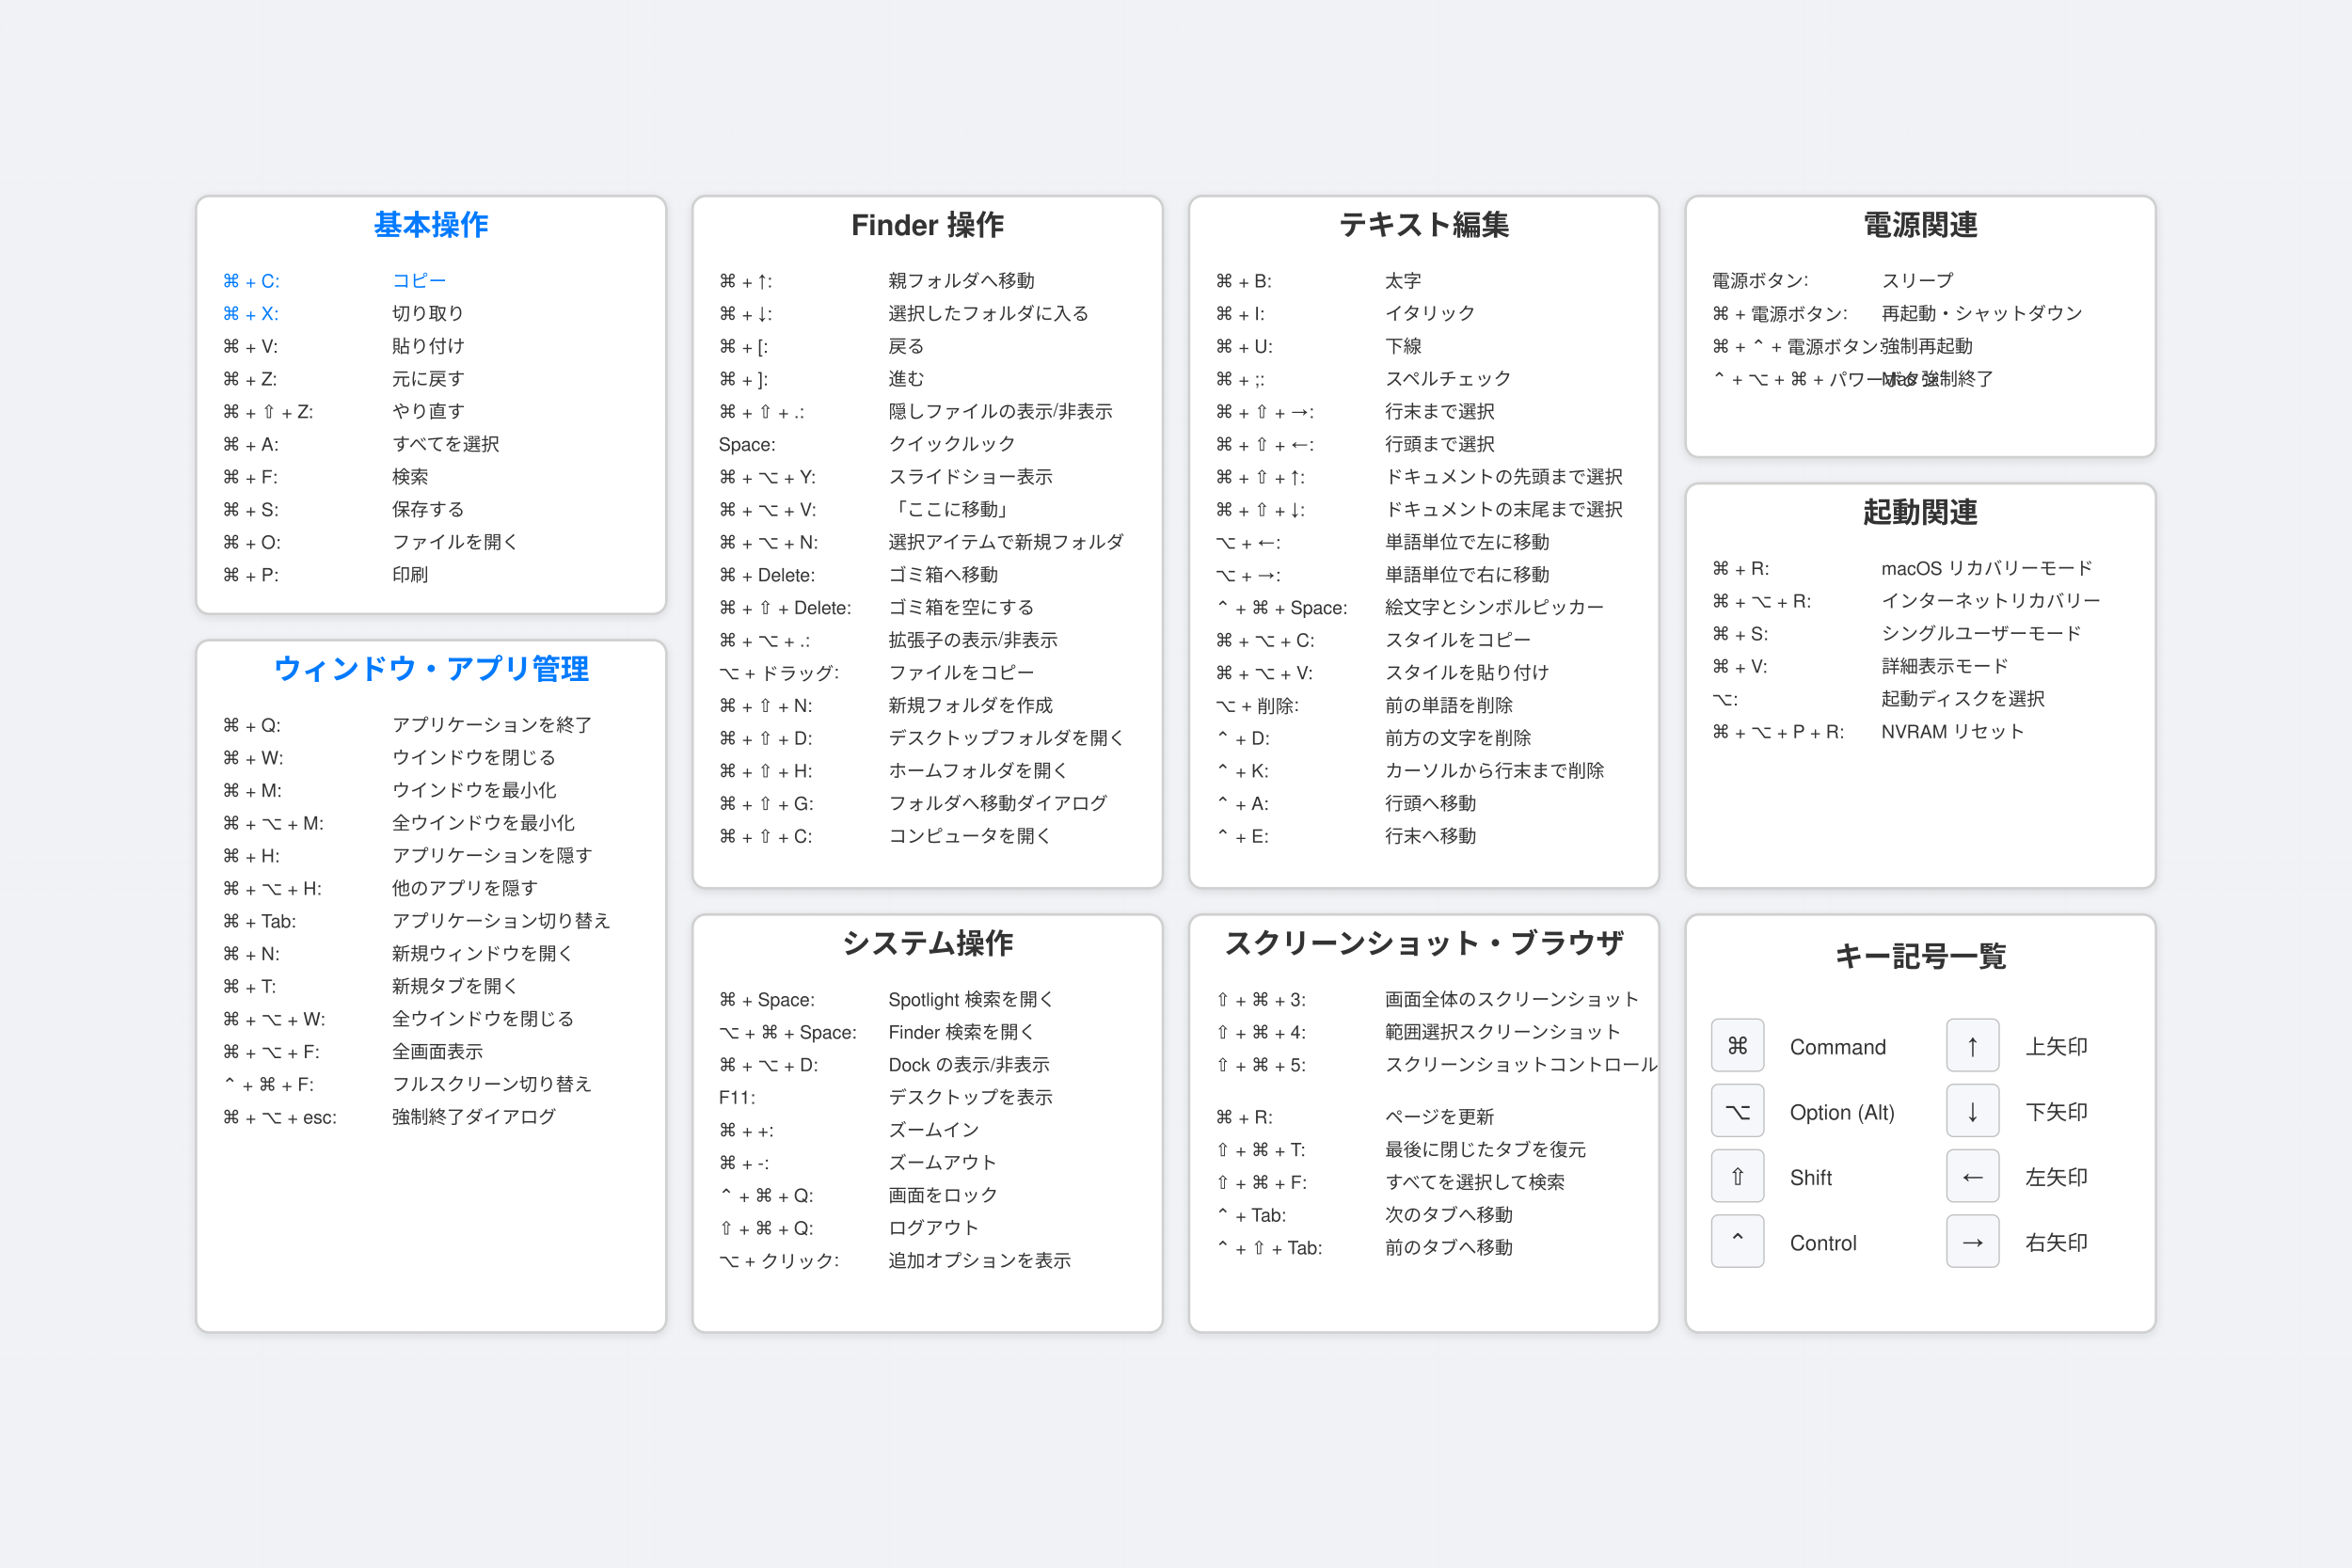
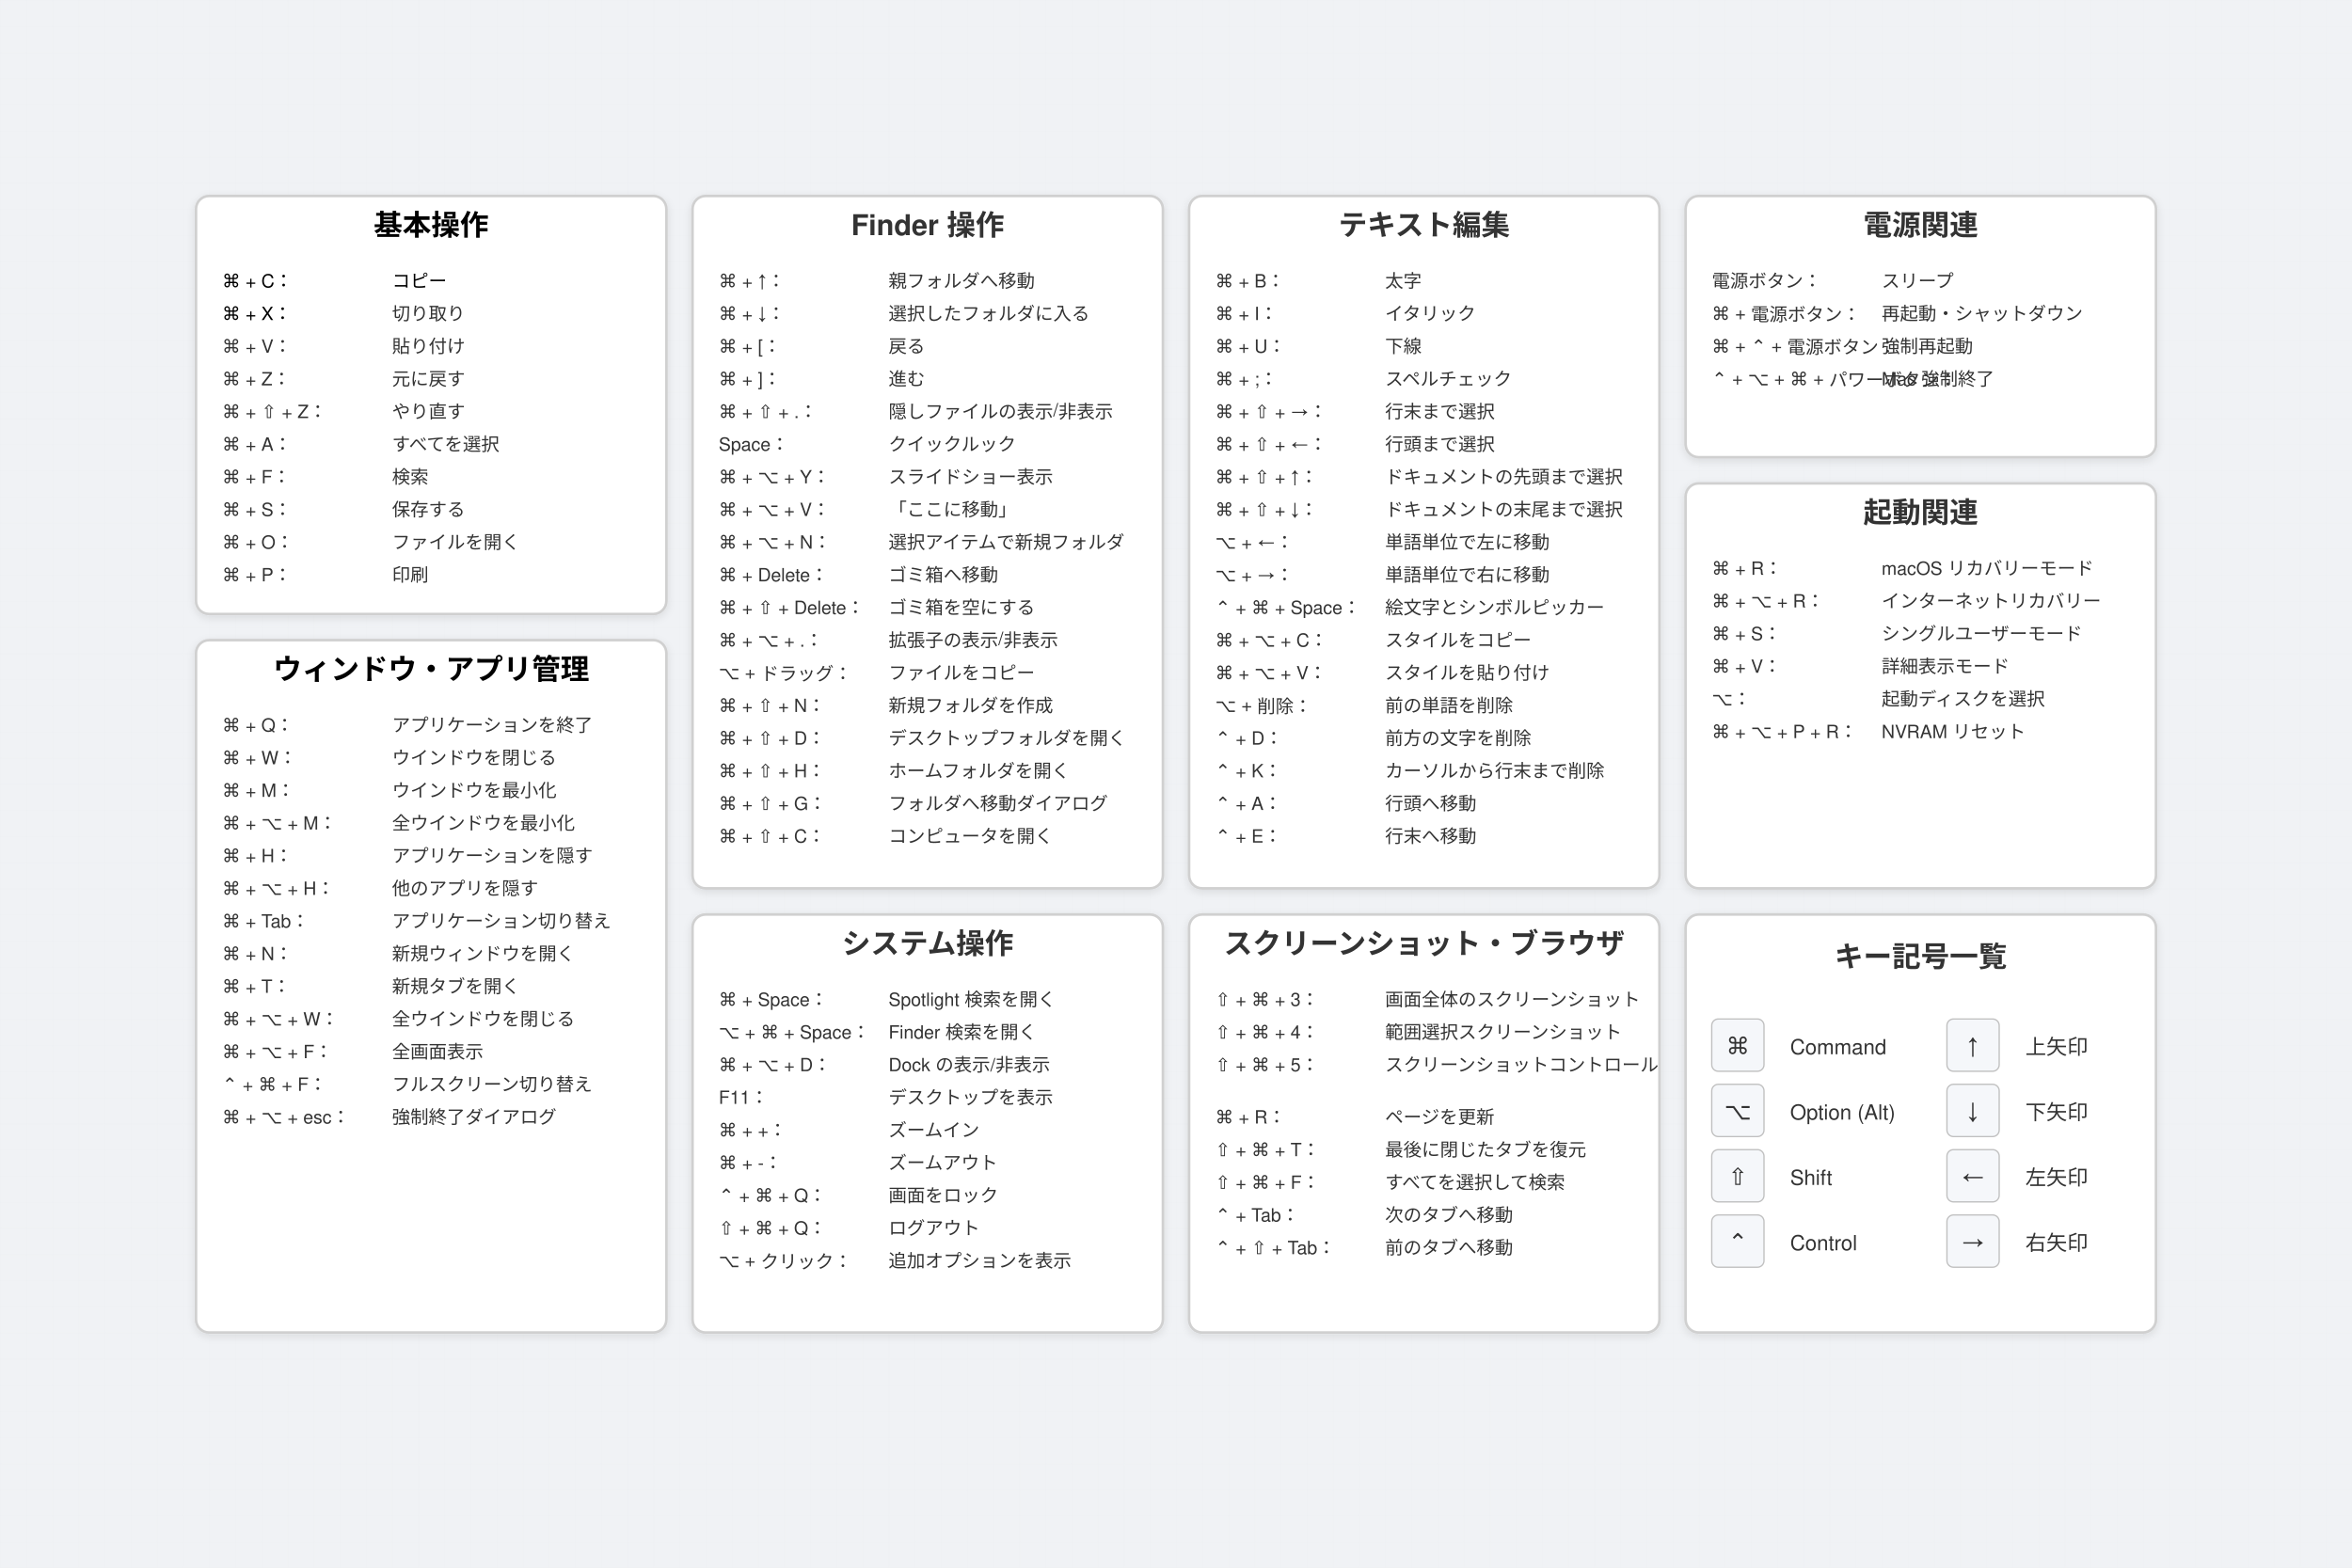
<svg xmlns="http://www.w3.org/2000/svg" viewBox="0 0 1800 1200">
  <rect width="1800" height="1200" fill="#f0f2f5" />
  <pattern id="grid" width="20" height="20" patternUnits="userSpaceOnUse">
    <rect width="20" height="20" fill="#f0f2f5" />
    <path d="M 20 0 L 0 0 0 20" fill="none" stroke="#e6e9ef" stroke-width="0.5" />
  </pattern>
  <rect width="1800" height="1200" fill="url(#grid)" opacity="0.5" />
  <g transform="translate(150, 150)">
    <rect x="0" y="0" width="360" height="320" rx="10" ry="10" fill="#ffffff" stroke="#d0d0d0" stroke-width="2" filter="drop-shadow(0px 2px 3px rgba(0, 0, 0, 0.1))" />
-     <text x="180" y="30" font-family="Helvetica, Arial, sans-serif" font-size="22" font-weight="bold" text-anchor="middle" fill="#007aff">
+     <text x="180" y="30" font-family="Helvetica, Arial, sans-serif" font-size="22" font-weight="bold" text-anchor="middle">
      基本操作
    </text>
-     <text x="20" y="70" font-family="Helvetica, Arial, sans-serif" font-size="14" fill="#007aff">
-       ⌘ + C:
-     </text>
-     <text x="150" y="70" font-family="Helvetica, Arial, sans-serif" font-size="14" fill="#007aff">
+     <text x="20" y="70" font-family="Helvetica, Arial, sans-serif" font-size="14">
+       ⌘ + C：
+     </text>
+     <text x="150" y="70" font-family="Helvetica, Arial, sans-serif" font-size="14">
      コピー
    </text>
-     <text x="20" y="95" font-family="Helvetica, Arial, sans-serif" font-size="14" fill="#007aff">
-       ⌘ + X:
+     <text x="20" y="95" font-family="Helvetica, Arial, sans-serif" font-size="14">
+       ⌘ + X：
    </text>
    <text x="150" y="95" font-family="Helvetica, Arial, sans-serif" font-size="14" fill="#333333">
      切り取り
    </text>
    <text x="20" y="120" font-family="Helvetica, Arial, sans-serif" font-size="14" fill="#333333">
-       ⌘ + V:
+       ⌘ + V：
    </text>
    <text x="150" y="120" font-family="Helvetica, Arial, sans-serif" font-size="14" fill="#333333">
      貼り付け
    </text>
    <text x="20" y="145" font-family="Helvetica, Arial, sans-serif" font-size="14" fill="#333333">
-       ⌘ + Z:
+       ⌘ + Z：
    </text>
    <text x="150" y="145" font-family="Helvetica, Arial, sans-serif" font-size="14" fill="#333333">
      元に戻す
    </text>
    <text x="20" y="170" font-family="Helvetica, Arial, sans-serif" font-size="14" fill="#333333">
-       ⌘ + ⇧ + Z:
+       ⌘ + ⇧ + Z：
    </text>
    <text x="150" y="170" font-family="Helvetica, Arial, sans-serif" font-size="14" fill="#333333">
      やり直す
    </text>
    <text x="20" y="195" font-family="Helvetica, Arial, sans-serif" font-size="14" fill="#333333">
-       ⌘ + A:
+       ⌘ + A：
    </text>
    <text x="150" y="195" font-family="Helvetica, Arial, sans-serif" font-size="14" fill="#333333">
      すべてを選択
    </text>
    <text x="20" y="220" font-family="Helvetica, Arial, sans-serif" font-size="14" fill="#333333">
-       ⌘ + F:
+       ⌘ + F：
    </text>
    <text x="150" y="220" font-family="Helvetica, Arial, sans-serif" font-size="14" fill="#333333">
      検索
    </text>
    <text x="20" y="245" font-family="Helvetica, Arial, sans-serif" font-size="14" fill="#333333">
-       ⌘ + S:
+       ⌘ + S：
    </text>
    <text x="150" y="245" font-family="Helvetica, Arial, sans-serif" font-size="14" fill="#333333">
      保存する
    </text>
    <text x="20" y="270" font-family="Helvetica, Arial, sans-serif" font-size="14" fill="#333333">
-       ⌘ + O:
+       ⌘ + O：
    </text>
    <text x="150" y="270" font-family="Helvetica, Arial, sans-serif" font-size="14" fill="#333333">
      ファイルを開く
    </text>
    <text x="20" y="295" font-family="Helvetica, Arial, sans-serif" font-size="14" fill="#333333">
-       ⌘ + P:
+       ⌘ + P：
    </text>
    <text x="150" y="295" font-family="Helvetica, Arial, sans-serif" font-size="14" fill="#333333">
      印刷
    </text>
    <rect x="0" y="340" width="360" height="530" rx="10" ry="10" fill="#ffffff" stroke="#d0d0d0" stroke-width="2" filter="drop-shadow(0px 2px 3px rgba(0, 0, 0, 0.1))" />
-     <text x="180" y="370" font-family="Helvetica, Arial, sans-serif" font-size="22" font-weight="bold" text-anchor="middle" fill="#007aff">
+     <text x="180" y="370" font-family="Helvetica, Arial, sans-serif" font-size="22" font-weight="bold" text-anchor="middle">
      ウィンドウ・アプリ管理
    </text>
    <text x="20" y="410" font-family="Helvetica, Arial, sans-serif" font-size="14" fill="#333333">
-       ⌘ + Q:
+       ⌘ + Q：
    </text>
    <text x="150" y="410" font-family="Helvetica, Arial, sans-serif" font-size="14" fill="#333333">
      アプリケーションを終了
    </text>
    <text x="20" y="435" font-family="Helvetica, Arial, sans-serif" font-size="14" fill="#333333">
-       ⌘ + W:
+       ⌘ + W：
    </text>
    <text x="150" y="435" font-family="Helvetica, Arial, sans-serif" font-size="14" fill="#333333">
      ウインドウを閉じる
    </text>
    <text x="20" y="460" font-family="Helvetica, Arial, sans-serif" font-size="14" fill="#333333">
-       ⌘ + M:
+       ⌘ + M：
    </text>
    <text x="150" y="460" font-family="Helvetica, Arial, sans-serif" font-size="14" fill="#333333">
      ウインドウを最小化
    </text>
    <text x="20" y="485" font-family="Helvetica, Arial, sans-serif" font-size="14" fill="#333333">
-       ⌘ + ⌥ + M:
+       ⌘ + ⌥ + M：
    </text>
    <text x="150" y="485" font-family="Helvetica, Arial, sans-serif" font-size="14" fill="#333333">
      全ウインドウを最小化
    </text>
    <text x="20" y="510" font-family="Helvetica, Arial, sans-serif" font-size="14" fill="#333333">
-       ⌘ + H:
+       ⌘ + H：
    </text>
    <text x="150" y="510" font-family="Helvetica, Arial, sans-serif" font-size="14" fill="#333333">
      アプリケーションを隠す
    </text>
    <text x="20" y="535" font-family="Helvetica, Arial, sans-serif" font-size="14" fill="#333333">
-       ⌘ + ⌥ + H:
+       ⌘ + ⌥ + H：
    </text>
    <text x="150" y="535" font-family="Helvetica, Arial, sans-serif" font-size="14" fill="#333333">
      他のアプリを隠す
    </text>
    <text x="20" y="560" font-family="Helvetica, Arial, sans-serif" font-size="14" fill="#333333">
-       ⌘ + Tab:
+       ⌘ + Tab：
    </text>
    <text x="150" y="560" font-family="Helvetica, Arial, sans-serif" font-size="14" fill="#333333">
      アプリケーション切り替え
    </text>
    <text x="20" y="585" font-family="Helvetica, Arial, sans-serif" font-size="14" fill="#333333">
-       ⌘ + N:
+       ⌘ + N：
    </text>
    <text x="150" y="585" font-family="Helvetica, Arial, sans-serif" font-size="14" fill="#333333">
      新規ウィンドウを開く
    </text>
    <text x="20" y="610" font-family="Helvetica, Arial, sans-serif" font-size="14" fill="#333333">
-       ⌘ + T:
+       ⌘ + T：
    </text>
    <text x="150" y="610" font-family="Helvetica, Arial, sans-serif" font-size="14" fill="#333333">
      新規タブを開く
    </text>
    <text x="20" y="635" font-family="Helvetica, Arial, sans-serif" font-size="14" fill="#333333">
-       ⌘ + ⌥ + W:
+       ⌘ + ⌥ + W：
    </text>
    <text x="150" y="635" font-family="Helvetica, Arial, sans-serif" font-size="14" fill="#333333">
      全ウインドウを閉じる
    </text>
    <text x="20" y="660" font-family="Helvetica, Arial, sans-serif" font-size="14" fill="#333333">
-       ⌘ + ⌥ + F:
+       ⌘ + ⌥ + F：
    </text>
    <text x="150" y="660" font-family="Helvetica, Arial, sans-serif" font-size="14" fill="#333333">
      全画面表示
    </text>
    <text x="20" y="685" font-family="Helvetica, Arial, sans-serif" font-size="14" fill="#333333">
-       ⌃ + ⌘ + F:
+       ⌃ + ⌘ + F：
    </text>
    <text x="150" y="685" font-family="Helvetica, Arial, sans-serif" font-size="14" fill="#333333">
      フルスクリーン切り替え
    </text>
    <text x="20" y="710" font-family="Helvetica, Arial, sans-serif" font-size="14" fill="#333333">
-       ⌘ + ⌥ + esc:
+       ⌘ + ⌥ + esc：
    </text>
    <text x="150" y="710" font-family="Helvetica, Arial, sans-serif" font-size="14" fill="#333333">
      強制終了ダイアログ
    </text>
  </g>
  <g transform="translate(530, 150)">
    <rect x="0" y="0" width="360" height="530" rx="10" ry="10" fill="#ffffff" stroke="#d0d0d0" stroke-width="2" filter="drop-shadow(0px 2px 3px rgba(0, 0, 0, 0.1))" />
    <text x="180" y="30" font-family="Helvetica, Arial, sans-serif" font-size="22" font-weight="bold" text-anchor="middle" fill="#333333">
      Finder 操作
    </text>
    <text x="20" y="70" font-family="Helvetica, Arial, sans-serif" font-size="14" fill="#333333">
-       ⌘ + ↑:
+       ⌘ + ↑：
    </text>
    <text x="150" y="70" font-family="Helvetica, Arial, sans-serif" font-size="14" fill="#333333">
      親フォルダへ移動
    </text>
    <text x="20" y="95" font-family="Helvetica, Arial, sans-serif" font-size="14" fill="#333333">
-       ⌘ + ↓:
+       ⌘ + ↓：
    </text>
    <text x="150" y="95" font-family="Helvetica, Arial, sans-serif" font-size="14" fill="#333333">
      選択したフォルダに入る
    </text>
    <text x="20" y="120" font-family="Helvetica, Arial, sans-serif" font-size="14" fill="#333333">
-       ⌘ + [:
+       ⌘ + [：
    </text>
    <text x="150" y="120" font-family="Helvetica, Arial, sans-serif" font-size="14" fill="#333333">
      戻る
    </text>
    <text x="20" y="145" font-family="Helvetica, Arial, sans-serif" font-size="14" fill="#333333">
-       ⌘ + ]:
+       ⌘ + ]：
    </text>
    <text x="150" y="145" font-family="Helvetica, Arial, sans-serif" font-size="14" fill="#333333">
      進む
    </text>
    <text x="20" y="170" font-family="Helvetica, Arial, sans-serif" font-size="14" fill="#333333">
-       ⌘ + ⇧ + .:
+       ⌘ + ⇧ + .：
    </text>
    <text x="150" y="170" font-family="Helvetica, Arial, sans-serif" font-size="14" fill="#333333">
      隠しファイルの表示/非表示
    </text>
    <text x="20" y="195" font-family="Helvetica, Arial, sans-serif" font-size="14" fill="#333333">
-       Space:
+       Space：
    </text>
    <text x="150" y="195" font-family="Helvetica, Arial, sans-serif" font-size="14" fill="#333333">
      クイックルック
    </text>
    <text x="20" y="220" font-family="Helvetica, Arial, sans-serif" font-size="14" fill="#333333">
-       ⌘ + ⌥ + Y:
+       ⌘ + ⌥ + Y：
    </text>
    <text x="150" y="220" font-family="Helvetica, Arial, sans-serif" font-size="14" fill="#333333">
      スライドショー表示
    </text>
    <text x="20" y="245" font-family="Helvetica, Arial, sans-serif" font-size="14" fill="#333333">
-       ⌘ + ⌥ + V:
+       ⌘ + ⌥ + V：
    </text>
    <text x="150" y="245" font-family="Helvetica, Arial, sans-serif" font-size="14" fill="#333333">
      「ここに移動」
    </text>
    <text x="20" y="270" font-family="Helvetica, Arial, sans-serif" font-size="14" fill="#333333">
-       ⌘ + ⌥ + N:
+       ⌘ + ⌥ + N：
    </text>
    <text x="150" y="270" font-family="Helvetica, Arial, sans-serif" font-size="14" fill="#333333">
      選択アイテムで新規フォルダ
    </text>
    <text x="20" y="295" font-family="Helvetica, Arial, sans-serif" font-size="14" fill="#333333">
-       ⌘ + Delete:
+       ⌘ + Delete：
    </text>
    <text x="150" y="295" font-family="Helvetica, Arial, sans-serif" font-size="14" fill="#333333">
      ゴミ箱へ移動
    </text>
    <text x="20" y="320" font-family="Helvetica, Arial, sans-serif" font-size="14" fill="#333333">
-       ⌘ + ⇧ + Delete:
+       ⌘ + ⇧ + Delete：
    </text>
    <text x="150" y="320" font-family="Helvetica, Arial, sans-serif" font-size="14" fill="#333333">
      ゴミ箱を空にする
    </text>
    <text x="20" y="345" font-family="Helvetica, Arial, sans-serif" font-size="14" fill="#333333">
-       ⌘ + ⌥ + .:
+       ⌘ + ⌥ + .：
    </text>
    <text x="150" y="345" font-family="Helvetica, Arial, sans-serif" font-size="14" fill="#333333">
      拡張子の表示/非表示
    </text>
    <text x="20" y="370" font-family="Helvetica, Arial, sans-serif" font-size="14" fill="#333333">
-       ⌥ + ドラッグ:
+       ⌥ + ドラッグ：
    </text>
    <text x="150" y="370" font-family="Helvetica, Arial, sans-serif" font-size="14" fill="#333333">
      ファイルをコピー
    </text>
    <text x="20" y="395" font-family="Helvetica, Arial, sans-serif" font-size="14" fill="#333333">
-       ⌘ + ⇧ + N:
+       ⌘ + ⇧ + N：
    </text>
    <text x="150" y="395" font-family="Helvetica, Arial, sans-serif" font-size="14" fill="#333333">
      新規フォルダを作成
    </text>
    <text x="20" y="420" font-family="Helvetica, Arial, sans-serif" font-size="14" fill="#333333">
-       ⌘ + ⇧ + D:
+       ⌘ + ⇧ + D：
    </text>
    <text x="150" y="420" font-family="Helvetica, Arial, sans-serif" font-size="14" fill="#333333">
      デスクトップフォルダを開く
    </text>
    <text x="20" y="445" font-family="Helvetica, Arial, sans-serif" font-size="14" fill="#333333">
-       ⌘ + ⇧ + H:
+       ⌘ + ⇧ + H：
    </text>
    <text x="150" y="445" font-family="Helvetica, Arial, sans-serif" font-size="14" fill="#333333">
      ホームフォルダを開く
    </text>
    <text x="20" y="470" font-family="Helvetica, Arial, sans-serif" font-size="14" fill="#333333">
-       ⌘ + ⇧ + G:
+       ⌘ + ⇧ + G：
    </text>
    <text x="150" y="470" font-family="Helvetica, Arial, sans-serif" font-size="14" fill="#333333">
      フォルダへ移動ダイアログ
    </text>
    <text x="20" y="495" font-family="Helvetica, Arial, sans-serif" font-size="14" fill="#333333">
-       ⌘ + ⇧ + C:
+       ⌘ + ⇧ + C：
    </text>
    <text x="150" y="495" font-family="Helvetica, Arial, sans-serif" font-size="14" fill="#333333">
      コンピュータを開く
    </text>
    <rect x="0" y="550" width="360" height="320" rx="10" ry="10" fill="#ffffff" stroke="#d0d0d0" stroke-width="2" filter="drop-shadow(0px 2px 3px rgba(0, 0, 0, 0.1))" />
    <text x="180" y="580" font-family="Helvetica, Arial, sans-serif" font-size="22" font-weight="bold" text-anchor="middle" fill="#333333">
      システム操作
    </text>
    <text x="20" y="620" font-family="Helvetica, Arial, sans-serif" font-size="14" fill="#333333">
-       ⌘ + Space:
+       ⌘ + Space：
    </text>
    <text x="150" y="620" font-family="Helvetica, Arial, sans-serif" font-size="14" fill="#333333">
      Spotlight 検索を開く
    </text>
    <text x="20" y="645" font-family="Helvetica, Arial, sans-serif" font-size="14" fill="#333333">
-       ⌥ + ⌘ + Space:
+       ⌥ + ⌘ + Space：
    </text>
    <text x="150" y="645" font-family="Helvetica, Arial, sans-serif" font-size="14" fill="#333333">
      Finder 検索を開く
    </text>
    <text x="20" y="670" font-family="Helvetica, Arial, sans-serif" font-size="14" fill="#333333">
-       ⌘ + ⌥ + D:
+       ⌘ + ⌥ + D：
    </text>
    <text x="150" y="670" font-family="Helvetica, Arial, sans-serif" font-size="14" fill="#333333">
      Dock の表示/非表示
    </text>
    <text x="20" y="695" font-family="Helvetica, Arial, sans-serif" font-size="14" fill="#333333">
-       F11:
+       F11：
    </text>
    <text x="150" y="695" font-family="Helvetica, Arial, sans-serif" font-size="14" fill="#333333">
      デスクトップを表示
    </text>
    <text x="20" y="720" font-family="Helvetica, Arial, sans-serif" font-size="14" fill="#333333">
-       ⌘ + +:
+       ⌘ + +：
    </text>
    <text x="150" y="720" font-family="Helvetica, Arial, sans-serif" font-size="14" fill="#333333">
      ズームイン
    </text>
    <text x="20" y="745" font-family="Helvetica, Arial, sans-serif" font-size="14" fill="#333333">
-       ⌘ + -:
+       ⌘ + -：
    </text>
    <text x="150" y="745" font-family="Helvetica, Arial, sans-serif" font-size="14" fill="#333333">
      ズームアウト
    </text>
    <text x="20" y="770" font-family="Helvetica, Arial, sans-serif" font-size="14" fill="#333333">
-       ⌃ + ⌘ + Q:
+       ⌃ + ⌘ + Q：
    </text>
    <text x="150" y="770" font-family="Helvetica, Arial, sans-serif" font-size="14" fill="#333333">
      画面をロック
    </text>
    <text x="20" y="795" font-family="Helvetica, Arial, sans-serif" font-size="14" fill="#333333">
-       ⇧ + ⌘ + Q:
+       ⇧ + ⌘ + Q：
    </text>
    <text x="150" y="795" font-family="Helvetica, Arial, sans-serif" font-size="14" fill="#333333">
      ログアウト
    </text>
    <text x="20" y="820" font-family="Helvetica, Arial, sans-serif" font-size="14" fill="#333333">
-       ⌥ + クリック:
+       ⌥ + クリック：
    </text>
    <text x="150" y="820" font-family="Helvetica, Arial, sans-serif" font-size="14" fill="#333333">
      追加オプションを表示
    </text>
  </g>
  <g transform="translate(910, 150)">
    <rect x="0" y="0" width="360" height="530" rx="10" ry="10" fill="#ffffff" stroke="#d0d0d0" stroke-width="2" filter="drop-shadow(0px 2px 3px rgba(0, 0, 0, 0.1))" />
    <text x="180" y="30" font-family="Helvetica, Arial, sans-serif" font-size="22" font-weight="bold" text-anchor="middle" fill="#333333">
      テキスト編集
    </text>
    <text x="20" y="70" font-family="Helvetica, Arial, sans-serif" font-size="14" fill="#333333">
-       ⌘ + B:
+       ⌘ + B：
    </text>
    <text x="150" y="70" font-family="Helvetica, Arial, sans-serif" font-size="14" fill="#333333">
      太字
    </text>
    <text x="20" y="95" font-family="Helvetica, Arial, sans-serif" font-size="14" fill="#333333">
-       ⌘ + I:
+       ⌘ + I：
    </text>
    <text x="150" y="95" font-family="Helvetica, Arial, sans-serif" font-size="14" fill="#333333">
      イタリック
    </text>
    <text x="20" y="120" font-family="Helvetica, Arial, sans-serif" font-size="14" fill="#333333">
-       ⌘ + U:
+       ⌘ + U：
    </text>
    <text x="150" y="120" font-family="Helvetica, Arial, sans-serif" font-size="14" fill="#333333">
      下線
    </text>
    <text x="20" y="145" font-family="Helvetica, Arial, sans-serif" font-size="14" fill="#333333">
-       ⌘ + ;:
+       ⌘ + ;：
    </text>
    <text x="150" y="145" font-family="Helvetica, Arial, sans-serif" font-size="14" fill="#333333">
      スペルチェック
    </text>
    <text x="20" y="170" font-family="Helvetica, Arial, sans-serif" font-size="14" fill="#333333">
-       ⌘ + ⇧ + →:
+       ⌘ + ⇧ + →：
    </text>
    <text x="150" y="170" font-family="Helvetica, Arial, sans-serif" font-size="14" fill="#333333">
      行末まで選択
    </text>
    <text x="20" y="195" font-family="Helvetica, Arial, sans-serif" font-size="14" fill="#333333">
-       ⌘ + ⇧ + ←:
+       ⌘ + ⇧ + ←：
    </text>
    <text x="150" y="195" font-family="Helvetica, Arial, sans-serif" font-size="14" fill="#333333">
      行頭まで選択
    </text>
    <text x="20" y="220" font-family="Helvetica, Arial, sans-serif" font-size="14" fill="#333333">
-       ⌘ + ⇧ + ↑:
+       ⌘ + ⇧ + ↑：
    </text>
    <text x="150" y="220" font-family="Helvetica, Arial, sans-serif" font-size="14" fill="#333333">
      ドキュメントの先頭まで選択
    </text>
    <text x="20" y="245" font-family="Helvetica, Arial, sans-serif" font-size="14" fill="#333333">
-       ⌘ + ⇧ + ↓:
+       ⌘ + ⇧ + ↓：
    </text>
    <text x="150" y="245" font-family="Helvetica, Arial, sans-serif" font-size="14" fill="#333333">
      ドキュメントの末尾まで選択
    </text>
    <text x="20" y="270" font-family="Helvetica, Arial, sans-serif" font-size="14" fill="#333333">
-       ⌥ + ←:
+       ⌥ + ←：
    </text>
    <text x="150" y="270" font-family="Helvetica, Arial, sans-serif" font-size="14" fill="#333333">
      単語単位で左に移動
    </text>
    <text x="20" y="295" font-family="Helvetica, Arial, sans-serif" font-size="14" fill="#333333">
-       ⌥ + →:
+       ⌥ + →：
    </text>
    <text x="150" y="295" font-family="Helvetica, Arial, sans-serif" font-size="14" fill="#333333">
      単語単位で右に移動
    </text>
    <text x="20" y="320" font-family="Helvetica, Arial, sans-serif" font-size="14" fill="#333333">
-       ⌃ + ⌘ + Space:
+       ⌃ + ⌘ + Space：
    </text>
    <text x="150" y="320" font-family="Helvetica, Arial, sans-serif" font-size="14" fill="#333333">
      絵文字とシンボルピッカー
    </text>
    <text x="20" y="345" font-family="Helvetica, Arial, sans-serif" font-size="14" fill="#333333">
-       ⌘ + ⌥ + C:
+       ⌘ + ⌥ + C：
    </text>
    <text x="150" y="345" font-family="Helvetica, Arial, sans-serif" font-size="14" fill="#333333">
      スタイルをコピー
    </text>
    <text x="20" y="370" font-family="Helvetica, Arial, sans-serif" font-size="14" fill="#333333">
-       ⌘ + ⌥ + V:
+       ⌘ + ⌥ + V：
    </text>
    <text x="150" y="370" font-family="Helvetica, Arial, sans-serif" font-size="14" fill="#333333">
      スタイルを貼り付け
    </text>
    <text x="20" y="395" font-family="Helvetica, Arial, sans-serif" font-size="14" fill="#333333">
-       ⌥ + 削除:
+       ⌥ + 削除：
    </text>
    <text x="150" y="395" font-family="Helvetica, Arial, sans-serif" font-size="14" fill="#333333">
      前の単語を削除
    </text>
    <text x="20" y="420" font-family="Helvetica, Arial, sans-serif" font-size="14" fill="#333333">
-       ⌃ + D:
+       ⌃ + D：
    </text>
    <text x="150" y="420" font-family="Helvetica, Arial, sans-serif" font-size="14" fill="#333333">
      前方の文字を削除
    </text>
    <text x="20" y="445" font-family="Helvetica, Arial, sans-serif" font-size="14" fill="#333333">
-       ⌃ + K:
+       ⌃ + K：
    </text>
    <text x="150" y="445" font-family="Helvetica, Arial, sans-serif" font-size="14" fill="#333333">
      カーソルから行末まで削除
    </text>
    <text x="20" y="470" font-family="Helvetica, Arial, sans-serif" font-size="14" fill="#333333">
-       ⌃ + A:
+       ⌃ + A：
    </text>
    <text x="150" y="470" font-family="Helvetica, Arial, sans-serif" font-size="14" fill="#333333">
      行頭へ移動
    </text>
    <text x="20" y="495" font-family="Helvetica, Arial, sans-serif" font-size="14" fill="#333333">
-       ⌃ + E:
+       ⌃ + E：
    </text>
    <text x="150" y="495" font-family="Helvetica, Arial, sans-serif" font-size="14" fill="#333333">
      行末へ移動
    </text>
    <rect x="0" y="550" width="360" height="320" rx="10" ry="10" fill="#ffffff" stroke="#d0d0d0" stroke-width="2" filter="drop-shadow(0px 2px 3px rgba(0, 0, 0, 0.1))" />
    <text x="180" y="580" font-family="Helvetica, Arial, sans-serif" font-size="22" font-weight="bold" text-anchor="middle" fill="#333333">
      スクリーンショット・ブラウザ
    </text>
    <text x="20" y="620" font-family="Helvetica, Arial, sans-serif" font-size="14" fill="#333333">
-       ⇧ + ⌘ + 3:
+       ⇧ + ⌘ + 3：
    </text>
    <text x="150" y="620" font-family="Helvetica, Arial, sans-serif" font-size="14" fill="#333333">
      画面全体のスクリーンショット
    </text>
    <text x="20" y="645" font-family="Helvetica, Arial, sans-serif" font-size="14" fill="#333333">
-       ⇧ + ⌘ + 4:
+       ⇧ + ⌘ + 4：
    </text>
    <text x="150" y="645" font-family="Helvetica, Arial, sans-serif" font-size="14" fill="#333333">
      範囲選択スクリーンショット
    </text>
    <text x="20" y="670" font-family="Helvetica, Arial, sans-serif" font-size="14" fill="#333333">
-       ⇧ + ⌘ + 5:
+       ⇧ + ⌘ + 5：
    </text>
    <text x="150" y="670" font-family="Helvetica, Arial, sans-serif" font-size="14" fill="#333333">
      スクリーンショットコントロール
    </text>
    <text x="20" y="710" font-family="Helvetica, Arial, sans-serif" font-size="14" fill="#333333">
-       ⌘ + R:
+       ⌘ + R：
    </text>
    <text x="150" y="710" font-family="Helvetica, Arial, sans-serif" font-size="14" fill="#333333">
      ページを更新
    </text>
    <text x="20" y="735" font-family="Helvetica, Arial, sans-serif" font-size="14" fill="#333333">
-       ⇧ + ⌘ + T:
+       ⇧ + ⌘ + T：
    </text>
    <text x="150" y="735" font-family="Helvetica, Arial, sans-serif" font-size="14" fill="#333333">
      最後に閉じたタブを復元
    </text>
    <text x="20" y="760" font-family="Helvetica, Arial, sans-serif" font-size="14" fill="#333333">
-       ⇧ + ⌘ + F:
+       ⇧ + ⌘ + F：
    </text>
    <text x="150" y="760" font-family="Helvetica, Arial, sans-serif" font-size="14" fill="#333333">
      すべてを選択して検索
    </text>
    <text x="20" y="785" font-family="Helvetica, Arial, sans-serif" font-size="14" fill="#333333">
-       ⌃ + Tab:
+       ⌃ + Tab：
    </text>
    <text x="150" y="785" font-family="Helvetica, Arial, sans-serif" font-size="14" fill="#333333">
      次のタブへ移動
    </text>
    <text x="20" y="810" font-family="Helvetica, Arial, sans-serif" font-size="14" fill="#333333">
-       ⌃ + ⇧ + Tab:
+       ⌃ + ⇧ + Tab：
    </text>
    <text x="150" y="810" font-family="Helvetica, Arial, sans-serif" font-size="14" fill="#333333">
      前のタブへ移動
    </text>
  </g>
  <g transform="translate(1290, 150)">
    <rect x="0" y="0" width="360" height="200" rx="10" ry="10" fill="#ffffff" stroke="#d0d0d0" stroke-width="2" filter="drop-shadow(0px 2px 3px rgba(0, 0, 0, 0.1))" />
    <text x="180" y="30" font-family="Helvetica, Arial, sans-serif" font-size="22" font-weight="bold" text-anchor="middle" fill="#333333">
      電源関連
    </text>
    <text x="20" y="70" font-family="Helvetica, Arial, sans-serif" font-size="14" fill="#333333">
-       電源ボタン:
+       電源ボタン：
    </text>
    <text x="150" y="70" font-family="Helvetica, Arial, sans-serif" font-size="14" fill="#333333">
      スリープ
    </text>
    <text x="20" y="95" font-family="Helvetica, Arial, sans-serif" font-size="14" fill="#333333">
-       ⌘ + 電源ボタン:
+       ⌘ + 電源ボタン：
    </text>
    <text x="150" y="95" font-family="Helvetica, Arial, sans-serif" font-size="14" fill="#333333">
      再起動・シャットダウン
    </text>
    <text x="20" y="120" font-family="Helvetica, Arial, sans-serif" font-size="14" fill="#333333">
-       ⌘ + ⌃ + 電源ボタン:
+       ⌘ + ⌃ + 電源ボタン：
    </text>
    <text x="150" y="120" font-family="Helvetica, Arial, sans-serif" font-size="14" fill="#333333">
      強制再起動
    </text>
    <text x="20" y="145" font-family="Helvetica, Arial, sans-serif" font-size="14" fill="#333333">
-       ⌃ + ⌥ + ⌘ + パワーボタン:
+       ⌃ + ⌥ + ⌘ + パワーボタン：
    </text>
    <text x="150" y="145" font-family="Helvetica, Arial, sans-serif" font-size="14" fill="#333333">
      Mac 強制終了
    </text>
    <rect x="0" y="220" width="360" height="310" rx="10" ry="10" fill="#ffffff" stroke="#d0d0d0" stroke-width="2" filter="drop-shadow(0px 2px 3px rgba(0, 0, 0, 0.1))" />
    <text x="180" y="250" font-family="Helvetica, Arial, sans-serif" font-size="22" font-weight="bold" text-anchor="middle" fill="#333333">
      起動関連
    </text>
    <text x="20" y="290" font-family="Helvetica, Arial, sans-serif" font-size="14" fill="#333333">
-       ⌘ + R:
+       ⌘ + R：
    </text>
    <text x="150" y="290" font-family="Helvetica, Arial, sans-serif" font-size="14" fill="#333333">
      macOS リカバリーモード
    </text>
    <text x="20" y="315" font-family="Helvetica, Arial, sans-serif" font-size="14" fill="#333333">
-       ⌘ + ⌥ + R:
+       ⌘ + ⌥ + R：
    </text>
    <text x="150" y="315" font-family="Helvetica, Arial, sans-serif" font-size="14" fill="#333333">
      インターネットリカバリー
    </text>
    <text x="20" y="340" font-family="Helvetica, Arial, sans-serif" font-size="14" fill="#333333">
-       ⌘ + S:
+       ⌘ + S：
    </text>
    <text x="150" y="340" font-family="Helvetica, Arial, sans-serif" font-size="14" fill="#333333">
      シングルユーザーモード
    </text>
    <text x="20" y="365" font-family="Helvetica, Arial, sans-serif" font-size="14" fill="#333333">
-       ⌘ + V:
+       ⌘ + V：
    </text>
    <text x="150" y="365" font-family="Helvetica, Arial, sans-serif" font-size="14" fill="#333333">
      詳細表示モード
    </text>
    <text x="20" y="390" font-family="Helvetica, Arial, sans-serif" font-size="14" fill="#333333">
-       ⌥:
+       ⌥：
    </text>
    <text x="150" y="390" font-family="Helvetica, Arial, sans-serif" font-size="14" fill="#333333">
      起動ディスクを選択
    </text>
    <text x="20" y="415" font-family="Helvetica, Arial, sans-serif" font-size="14" fill="#333333">
-       ⌘ + ⌥ + P + R:
+       ⌘ + ⌥ + P + R：
    </text>
    <text x="150" y="415" font-family="Helvetica, Arial, sans-serif" font-size="14" fill="#333333">
      NVRAM リセット
    </text>
    <rect x="0" y="550" width="360" height="320" rx="10" ry="10" fill="#ffffff" stroke="#d0d0d0" stroke-width="2" filter="drop-shadow(0px 2px 3px rgba(0, 0, 0, 0.1))" />
    <text x="180" y="590" font-family="Helvetica, Arial, sans-serif" font-size="22" font-weight="bold" text-anchor="middle" fill="#333333">
      キー記号一覧
    </text>
    <rect x="20" y="630" width="40" height="40" rx="5" ry="5" fill="#f5f7fa" stroke="#c0c0c0" stroke-width="1" />
    <text x="40" y="657" font-family="Helvetica, Arial, sans-serif" font-size="18" text-anchor="middle" fill="#333333">
      ⌘
    </text>
    <text x="80" y="657" font-family="Helvetica, Arial, sans-serif" font-size="16" fill="#333333">
      Command
    </text>
    <rect x="20" y="680" width="40" height="40" rx="5" ry="5" fill="#f5f7fa" stroke="#c0c0c0" stroke-width="1" />
    <text x="40" y="707" font-family="Helvetica, Arial, sans-serif" font-size="18" text-anchor="middle" fill="#333333">
      ⌥
    </text>
    <text x="80" y="707" font-family="Helvetica, Arial, sans-serif" font-size="16" fill="#333333">
      Option (Alt)
    </text>
    <rect x="20" y="730" width="40" height="40" rx="5" ry="5" fill="#f5f7fa" stroke="#c0c0c0" stroke-width="1" />
    <text x="40" y="757" font-family="Helvetica, Arial, sans-serif" font-size="18" text-anchor="middle" fill="#333333">
      ⇧
    </text>
    <text x="80" y="757" font-family="Helvetica, Arial, sans-serif" font-size="16" fill="#333333">
      Shift
    </text>
    <rect x="20" y="780" width="40" height="40" rx="5" ry="5" fill="#f5f7fa" stroke="#c0c0c0" stroke-width="1" />
    <text x="40" y="807" font-family="Helvetica, Arial, sans-serif" font-size="18" text-anchor="middle" fill="#333333">
      ⌃
    </text>
    <text x="80" y="807" font-family="Helvetica, Arial, sans-serif" font-size="16" fill="#333333">
      Control
    </text>
    <rect x="200" y="630" width="40" height="40" rx="5" ry="5" fill="#f5f7fa" stroke="#c0c0c0" stroke-width="1" />
    <text x="220" y="657" font-family="Helvetica, Arial, sans-serif" font-size="18" text-anchor="middle" fill="#333333">
      ↑
    </text>
    <text x="260" y="657" font-family="Helvetica, Arial, sans-serif" font-size="16" fill="#333333">
      上矢印
    </text>
    <rect x="200" y="680" width="40" height="40" rx="5" ry="5" fill="#f5f7fa" stroke="#c0c0c0" stroke-width="1" />
    <text x="220" y="707" font-family="Helvetica, Arial, sans-serif" font-size="18" text-anchor="middle" fill="#333333">
      ↓
    </text>
    <text x="260" y="707" font-family="Helvetica, Arial, sans-serif" font-size="16" fill="#333333">
      下矢印
    </text>
    <rect x="200" y="730" width="40" height="40" rx="5" ry="5" fill="#f5f7fa" stroke="#c0c0c0" stroke-width="1" />
    <text x="220" y="757" font-family="Helvetica, Arial, sans-serif" font-size="18" text-anchor="middle" fill="#333333">
      ←
    </text>
    <text x="260" y="757" font-family="Helvetica, Arial, sans-serif" font-size="16" fill="#333333">
      左矢印
    </text>
    <rect x="200" y="780" width="40" height="40" rx="5" ry="5" fill="#f5f7fa" stroke="#c0c0c0" stroke-width="1" />
    <text x="220" y="807" font-family="Helvetica, Arial, sans-serif" font-size="18" text-anchor="middle" fill="#333333">
      →
    </text>
    <text x="260" y="807" font-family="Helvetica, Arial, sans-serif" font-size="16" fill="#333333">
      右矢印
    </text>
  </g>
</svg>
